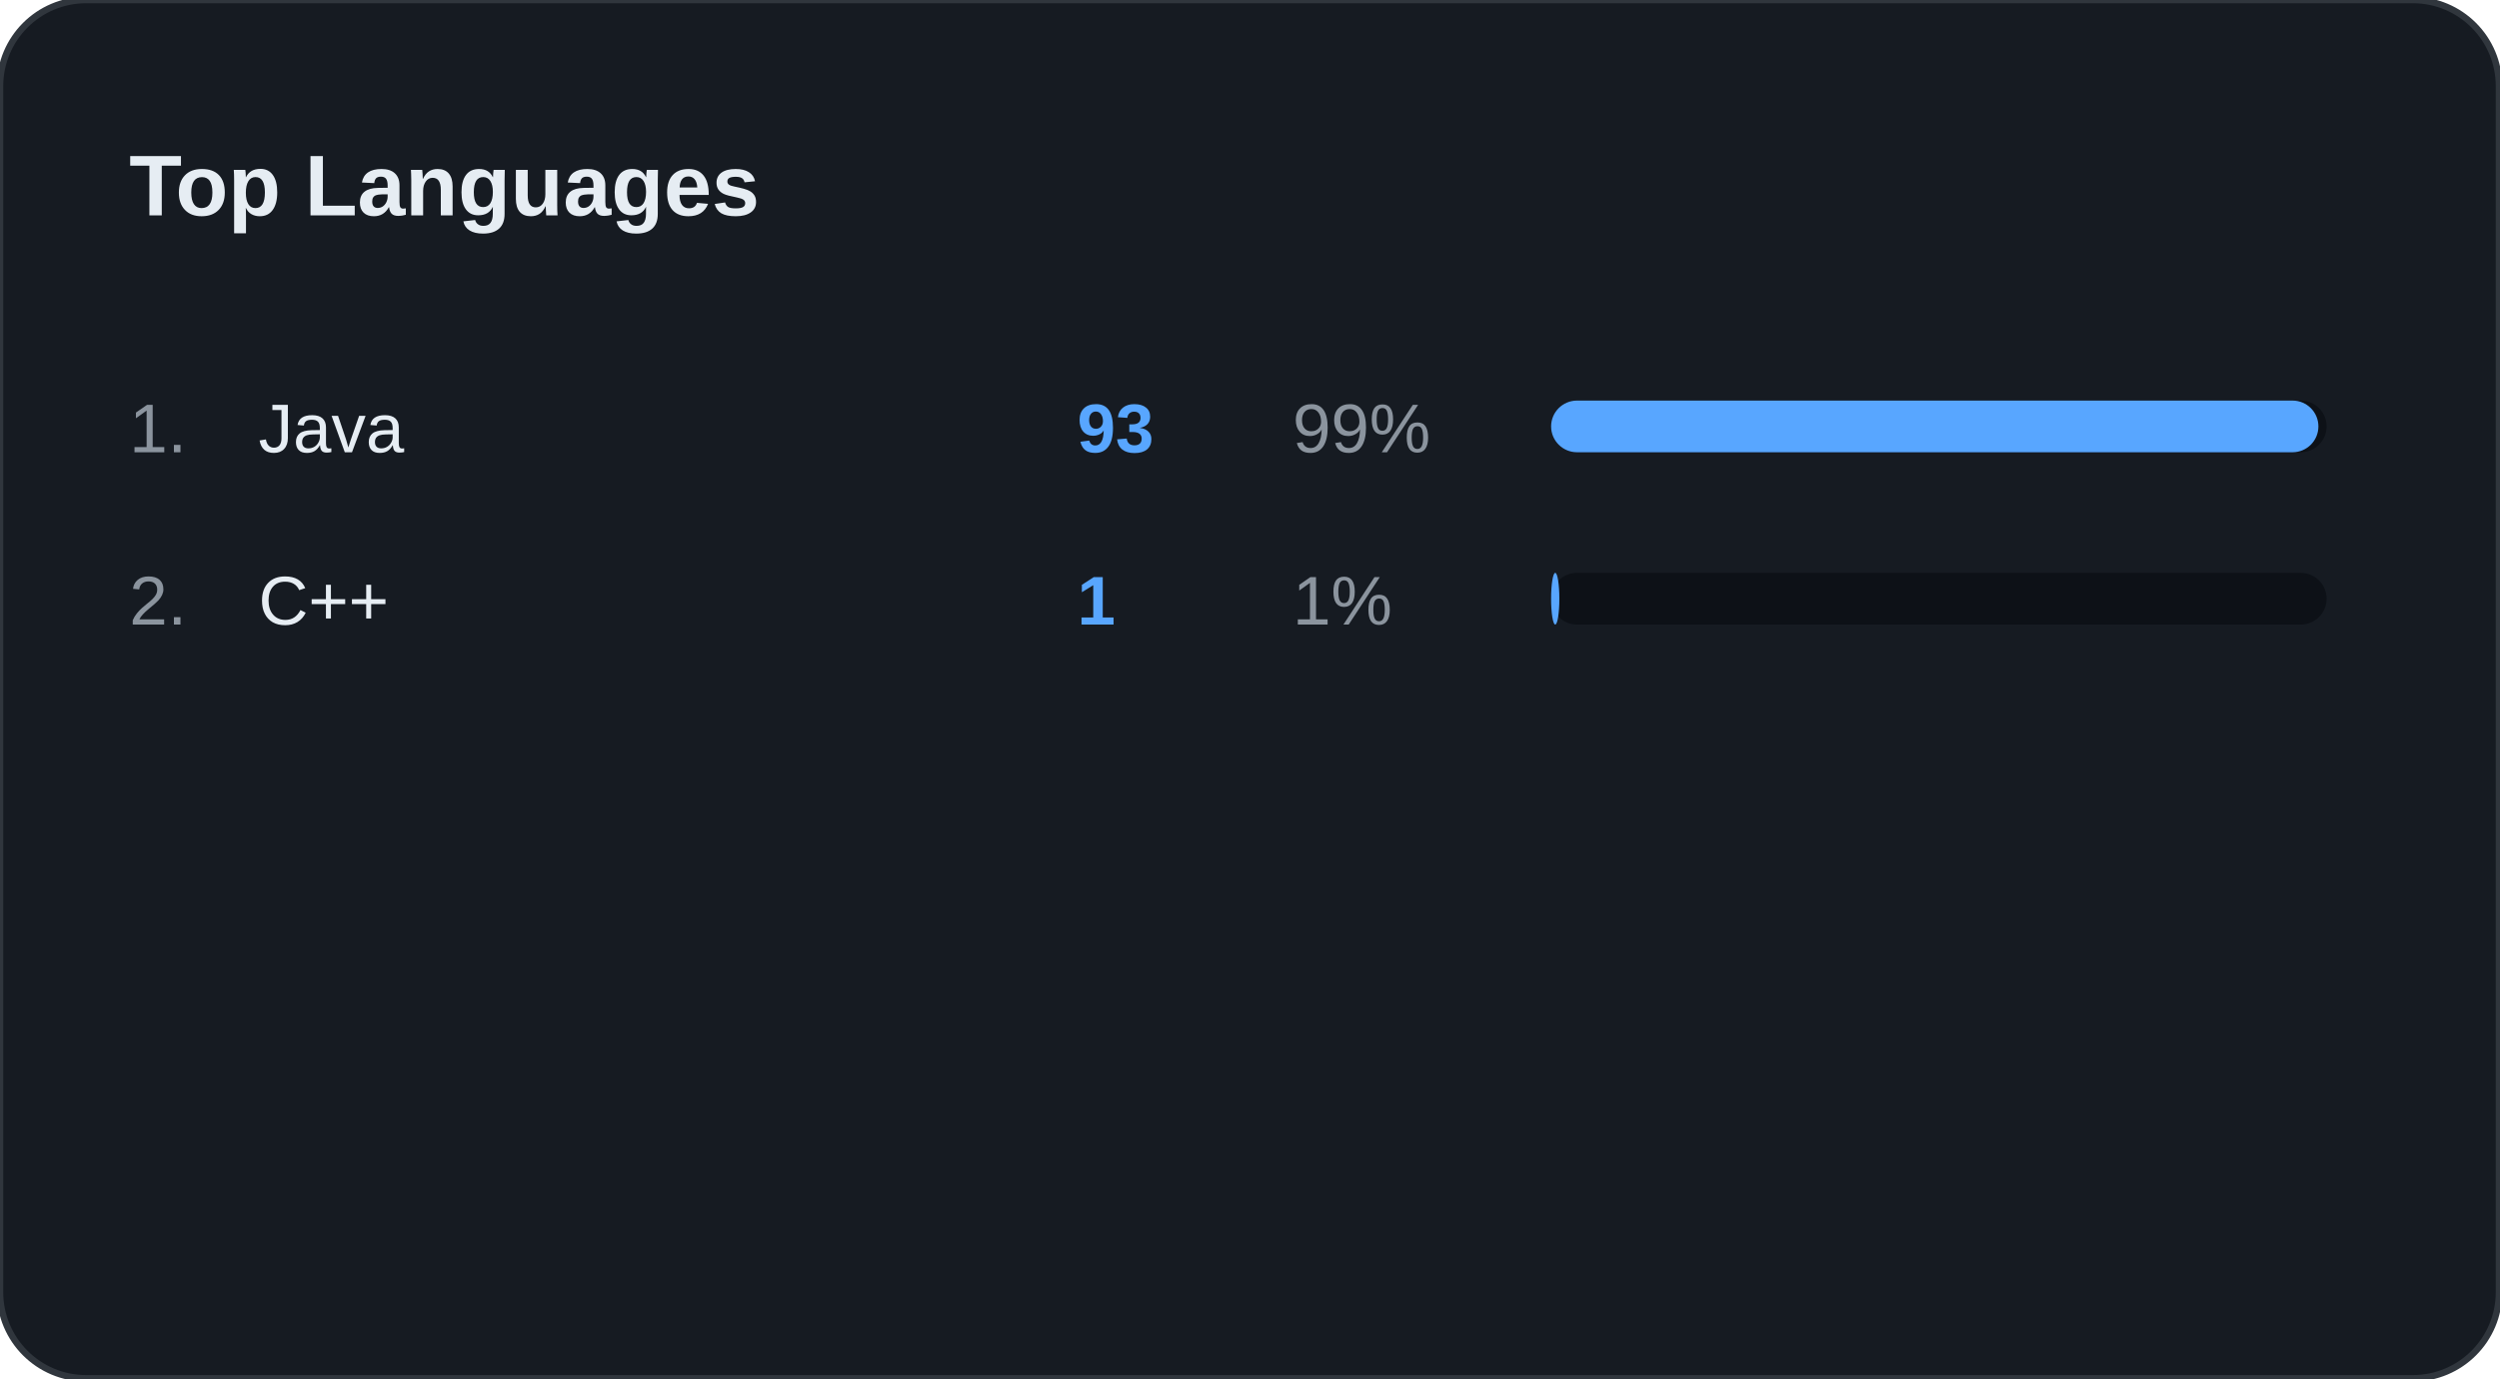
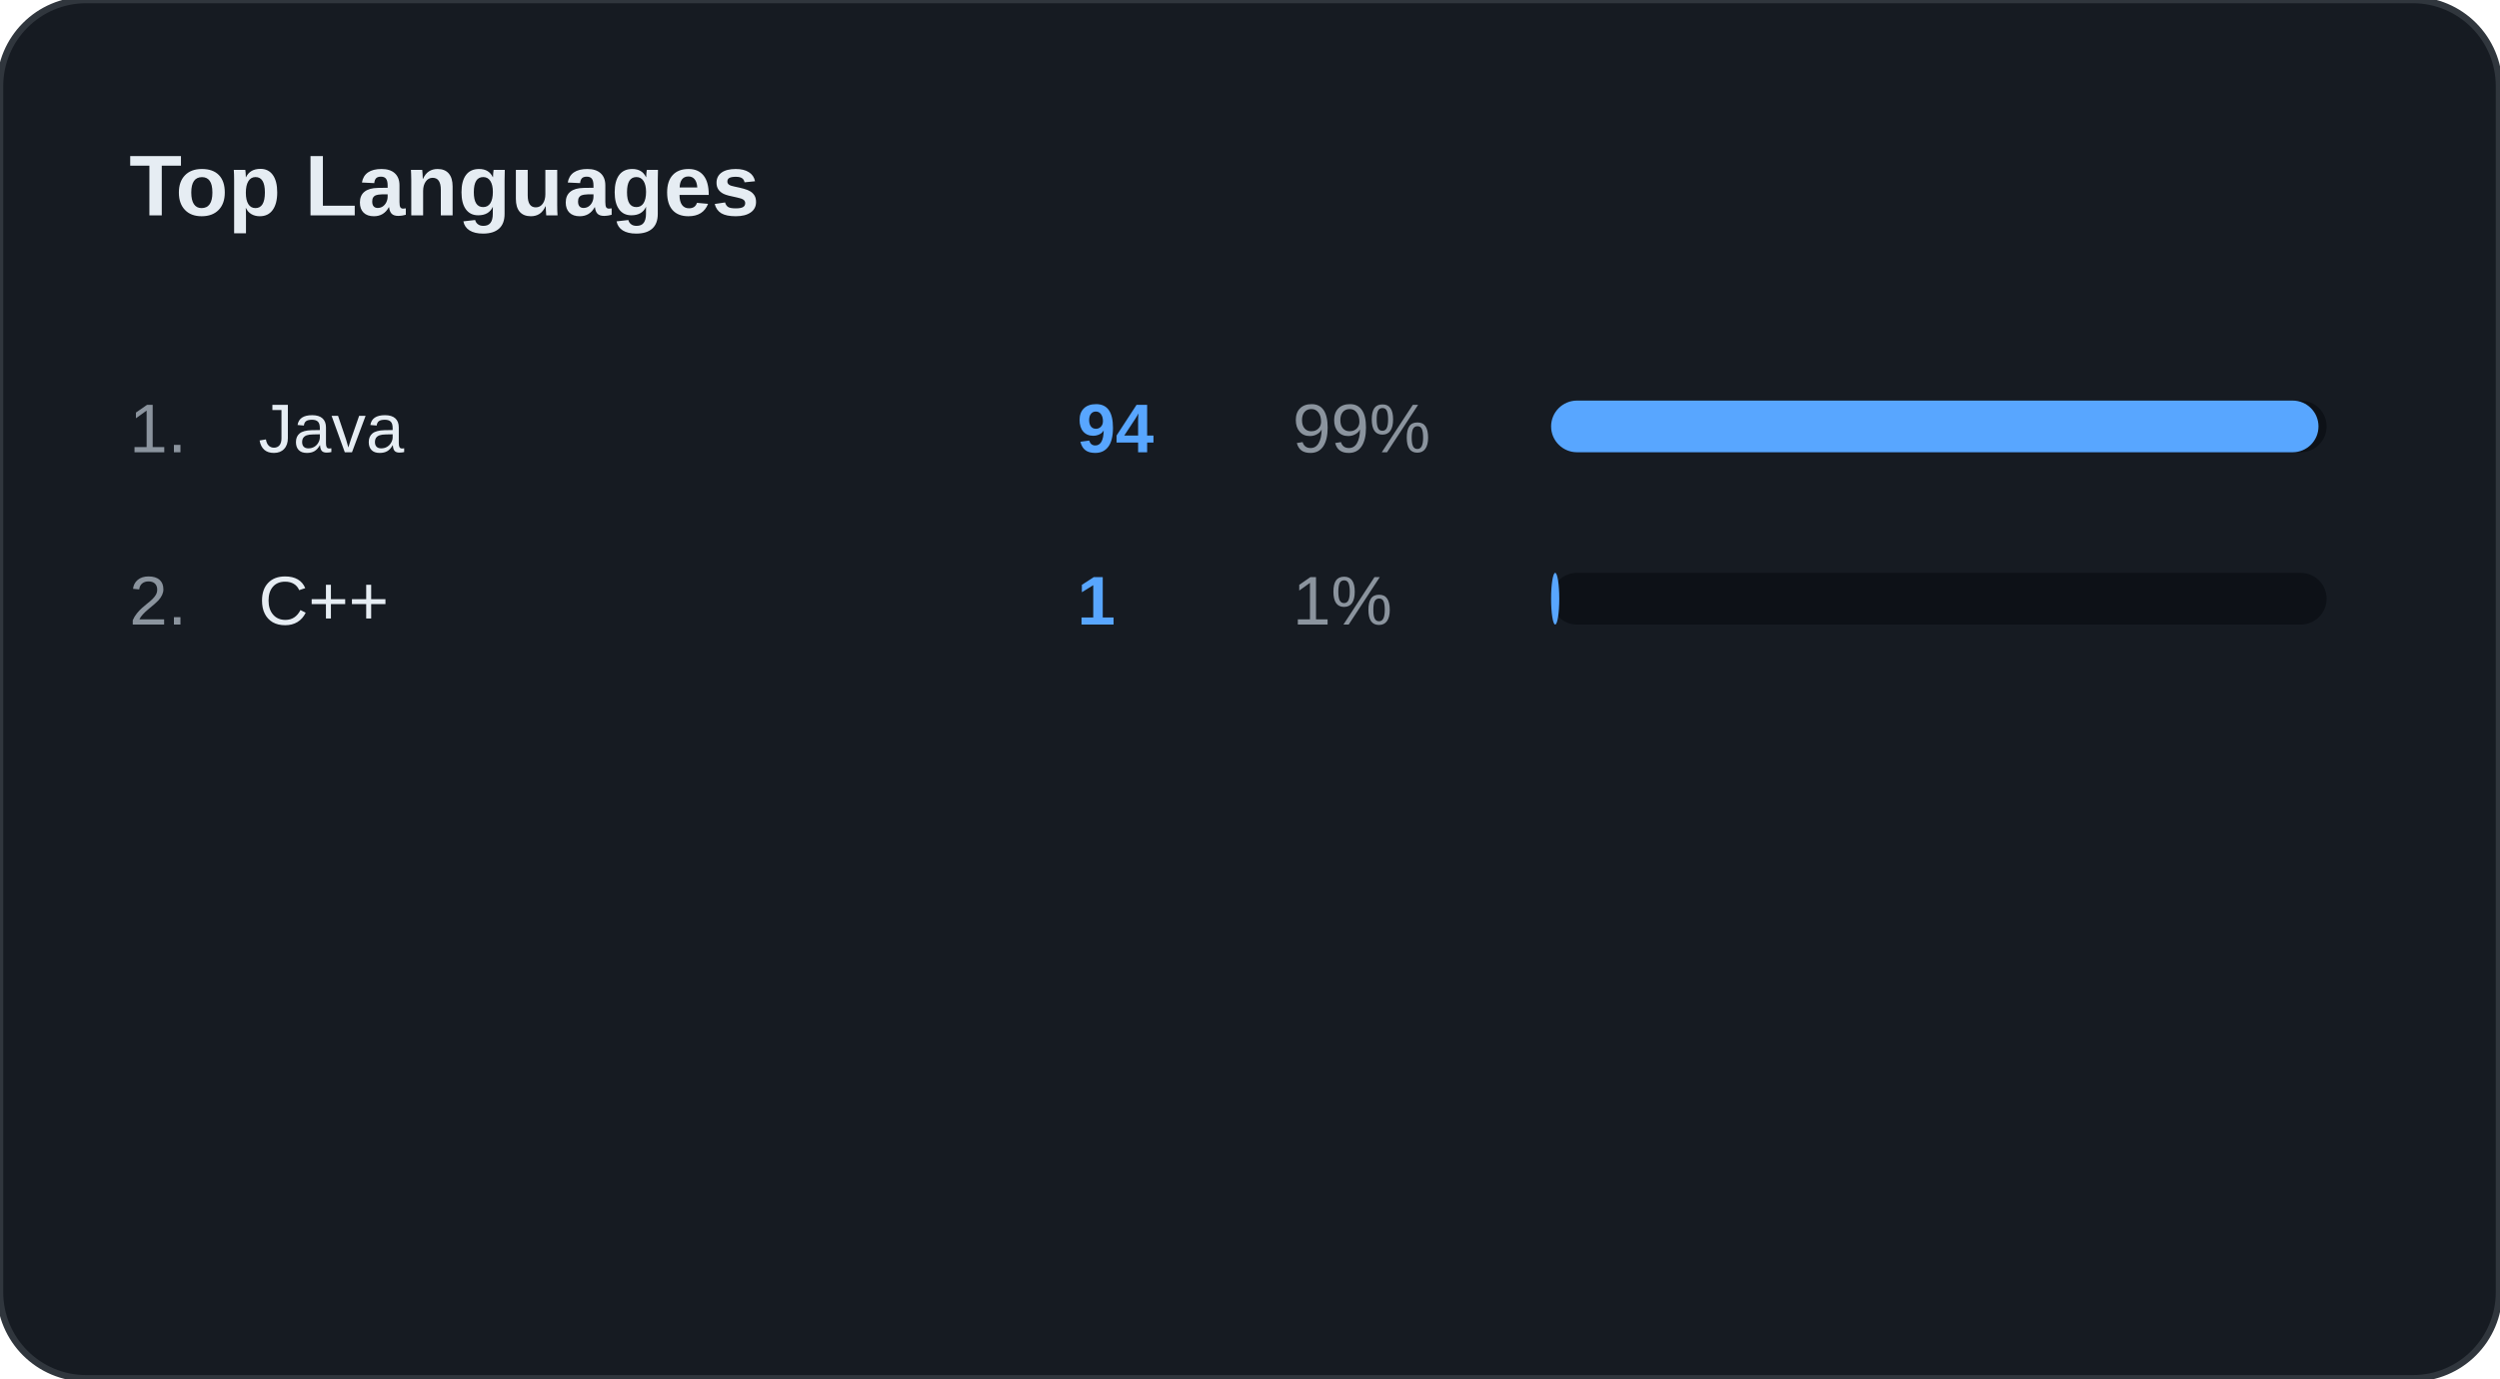
<svg xmlns="http://www.w3.org/2000/svg" width="100%" viewBox="0 0 580 320" preserveAspectRatio="xMidYMid meet">
  <rect width="580" height="320" rx="20" fill="#161B22" stroke="#30363D" stroke-width="1.5" />
  <text x="30" y="50" font-family="Segoe UI, Arial, sans-serif" font-size="20" font-weight="bold" fill="#E6EDF3">Top Languages</text>
  <text x="30" y="105" font-family="Segoe UI, Arial, sans-serif" font-size="16" fill="#8B949E">1.</text>
  <text x="60" y="105" font-family="Segoe UI, Arial, sans-serif" font-size="16" fill="#E6EDF3">Java</text>
-   <text x="250" y="105" font-family="Segoe UI, Arial, sans-serif" font-size="16" font-weight="bold" fill="#58A6FF">93</text>
+   <text x="250" y="105" font-family="Segoe UI, Arial, sans-serif" font-size="16" font-weight="bold" fill="#58A6FF">94</text>
  <text x="300" y="105" font-family="Segoe UI, Arial, sans-serif" font-size="16" fill="#8B949E">99%</text>
  <rect x="360" y="93" width="180" height="12" rx="6" fill="#0D1117" />
-   <rect x="360" y="93" width="178.085" height="12" rx="6" fill="#58A6FF" />
+   <rect x="360" y="93" width="178.105" height="12" rx="6" fill="#58A6FF" />
  <text x="30" y="145" font-family="Segoe UI, Arial, sans-serif" font-size="16" fill="#8B949E">2.</text>
  <text x="60" y="145" font-family="Segoe UI, Arial, sans-serif" font-size="16" fill="#E6EDF3">C++</text>
  <text x="250" y="145" font-family="Segoe UI, Arial, sans-serif" font-size="16" font-weight="bold" fill="#58A6FF">1</text>
  <text x="300" y="145" font-family="Segoe UI, Arial, sans-serif" font-size="16" fill="#8B949E">1%</text>
  <rect x="360" y="133" width="180" height="12" rx="6" fill="#0D1117" />
-   <rect x="360" y="133" width="1.915" height="12" rx="6" fill="#58A6FF" />
+   <rect x="360" y="133" width="1.895" height="12" rx="6" fill="#58A6FF" />
</svg>
